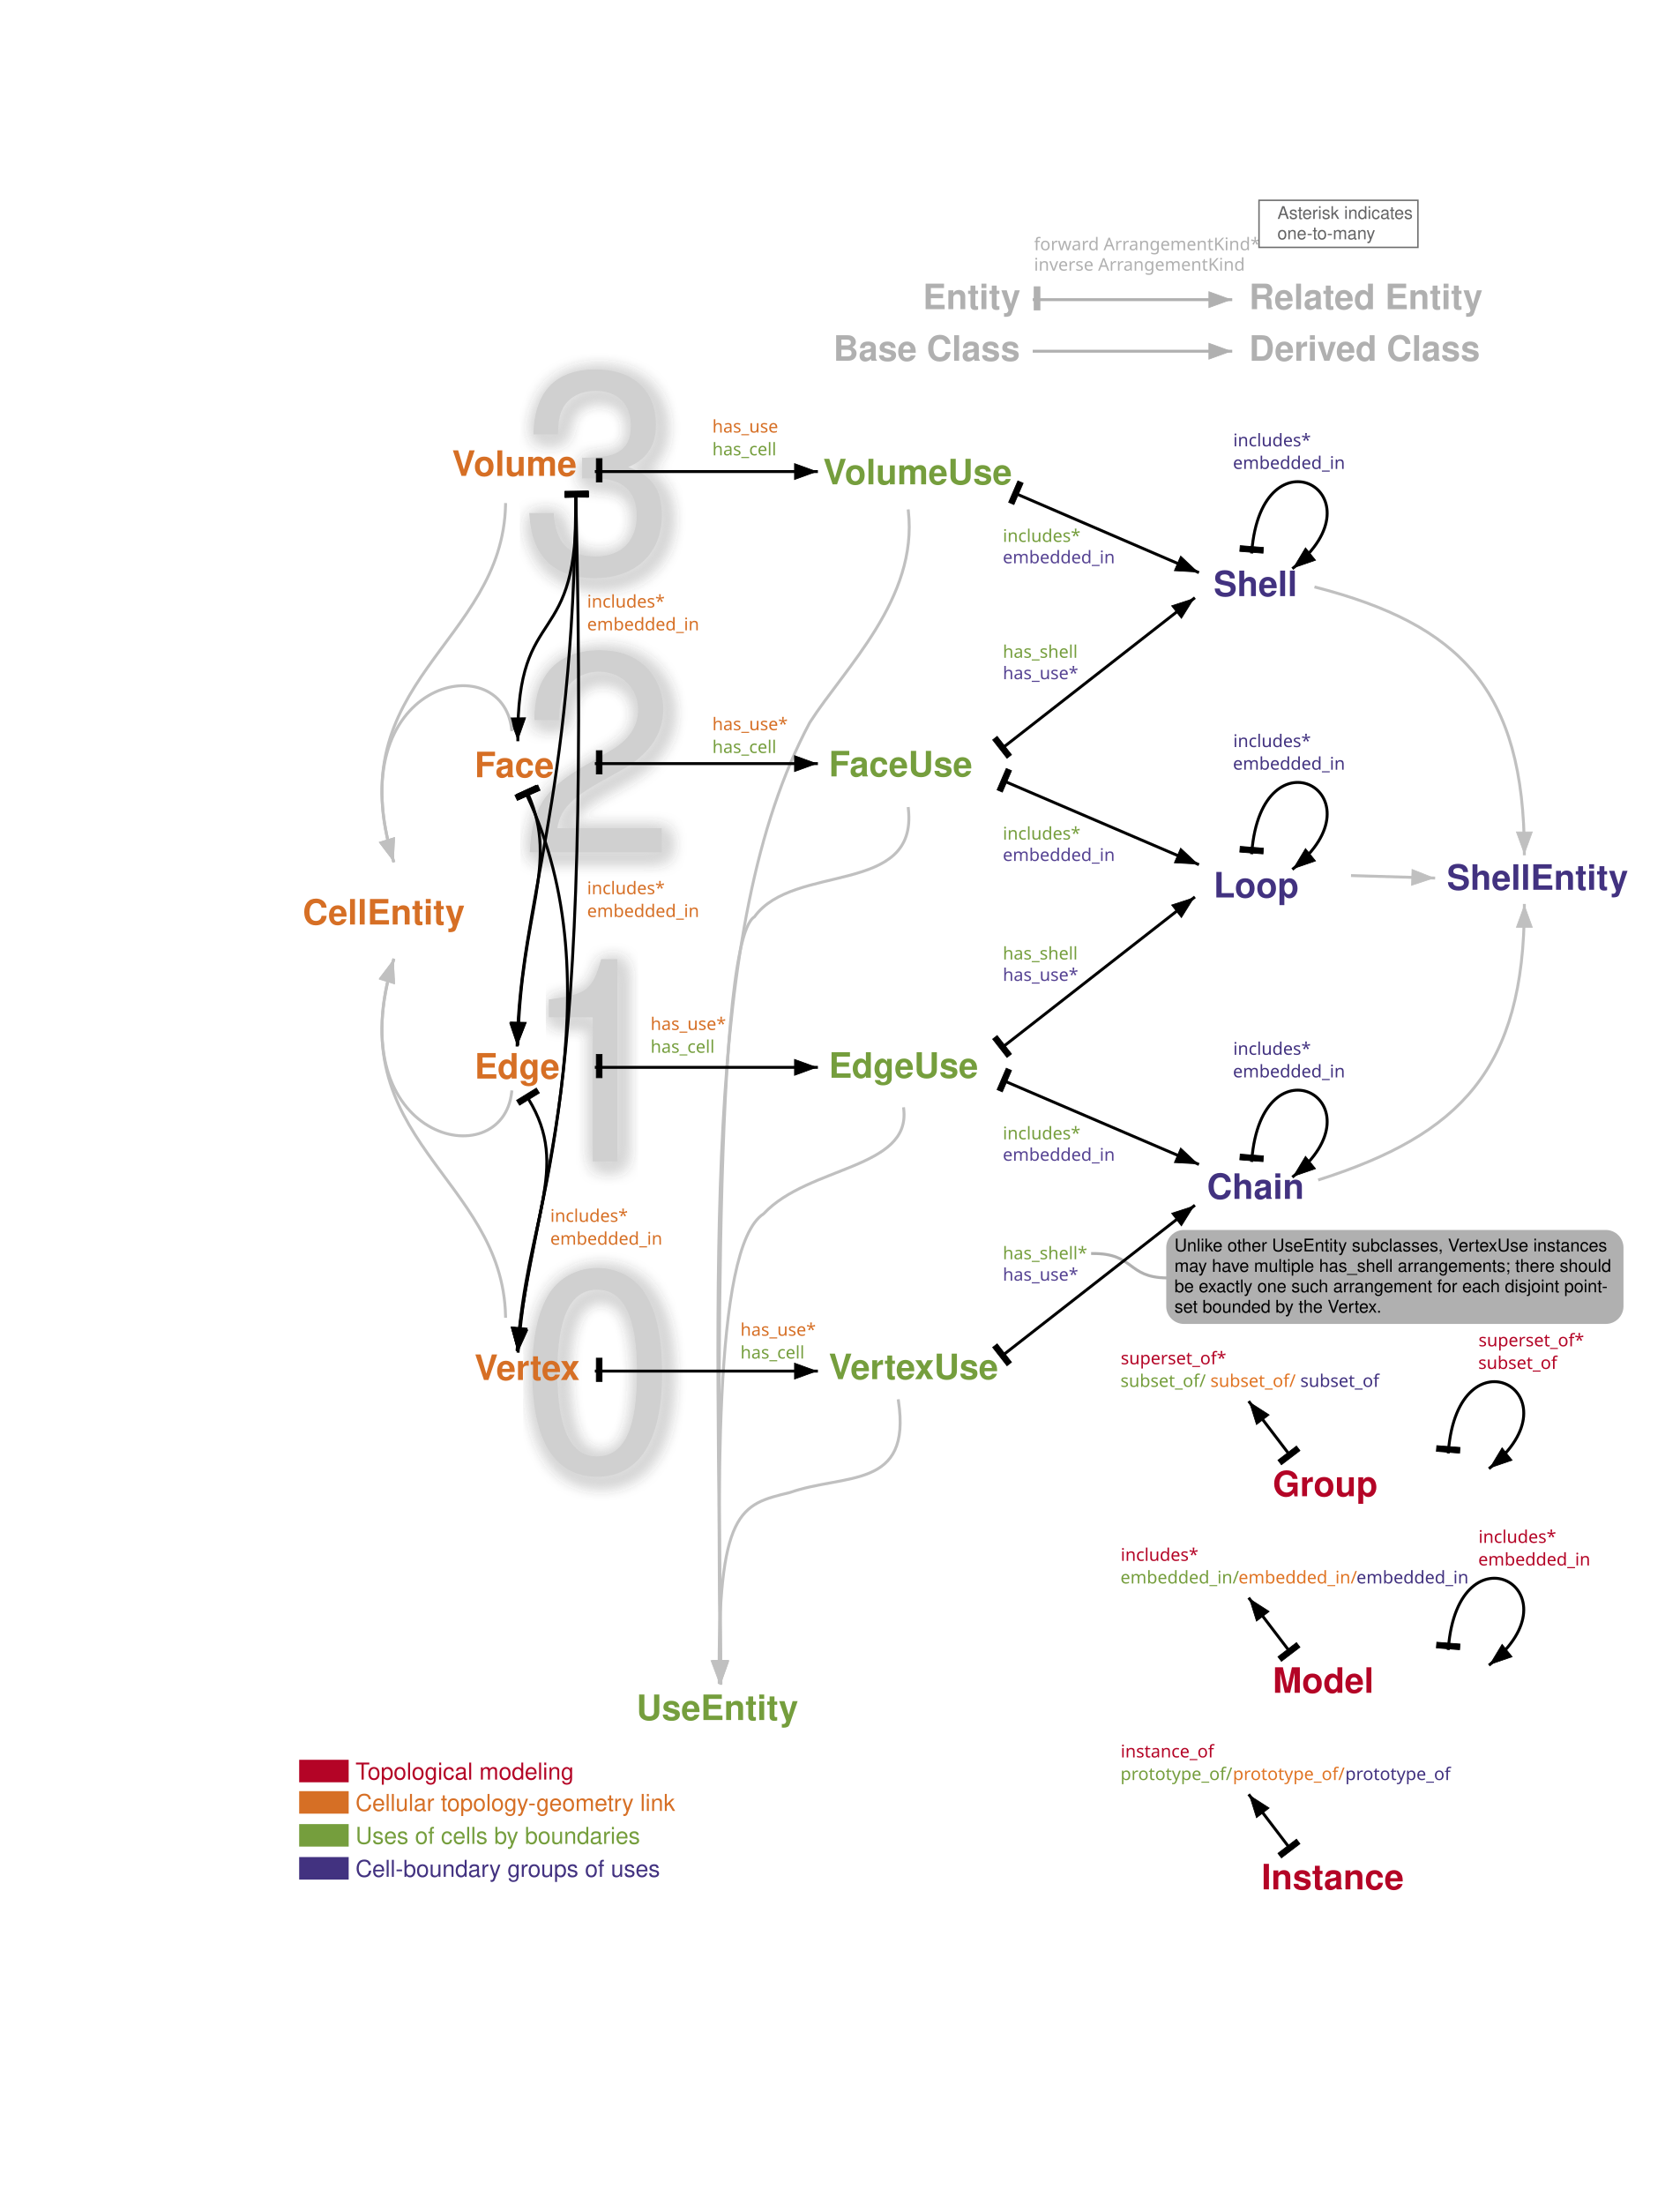
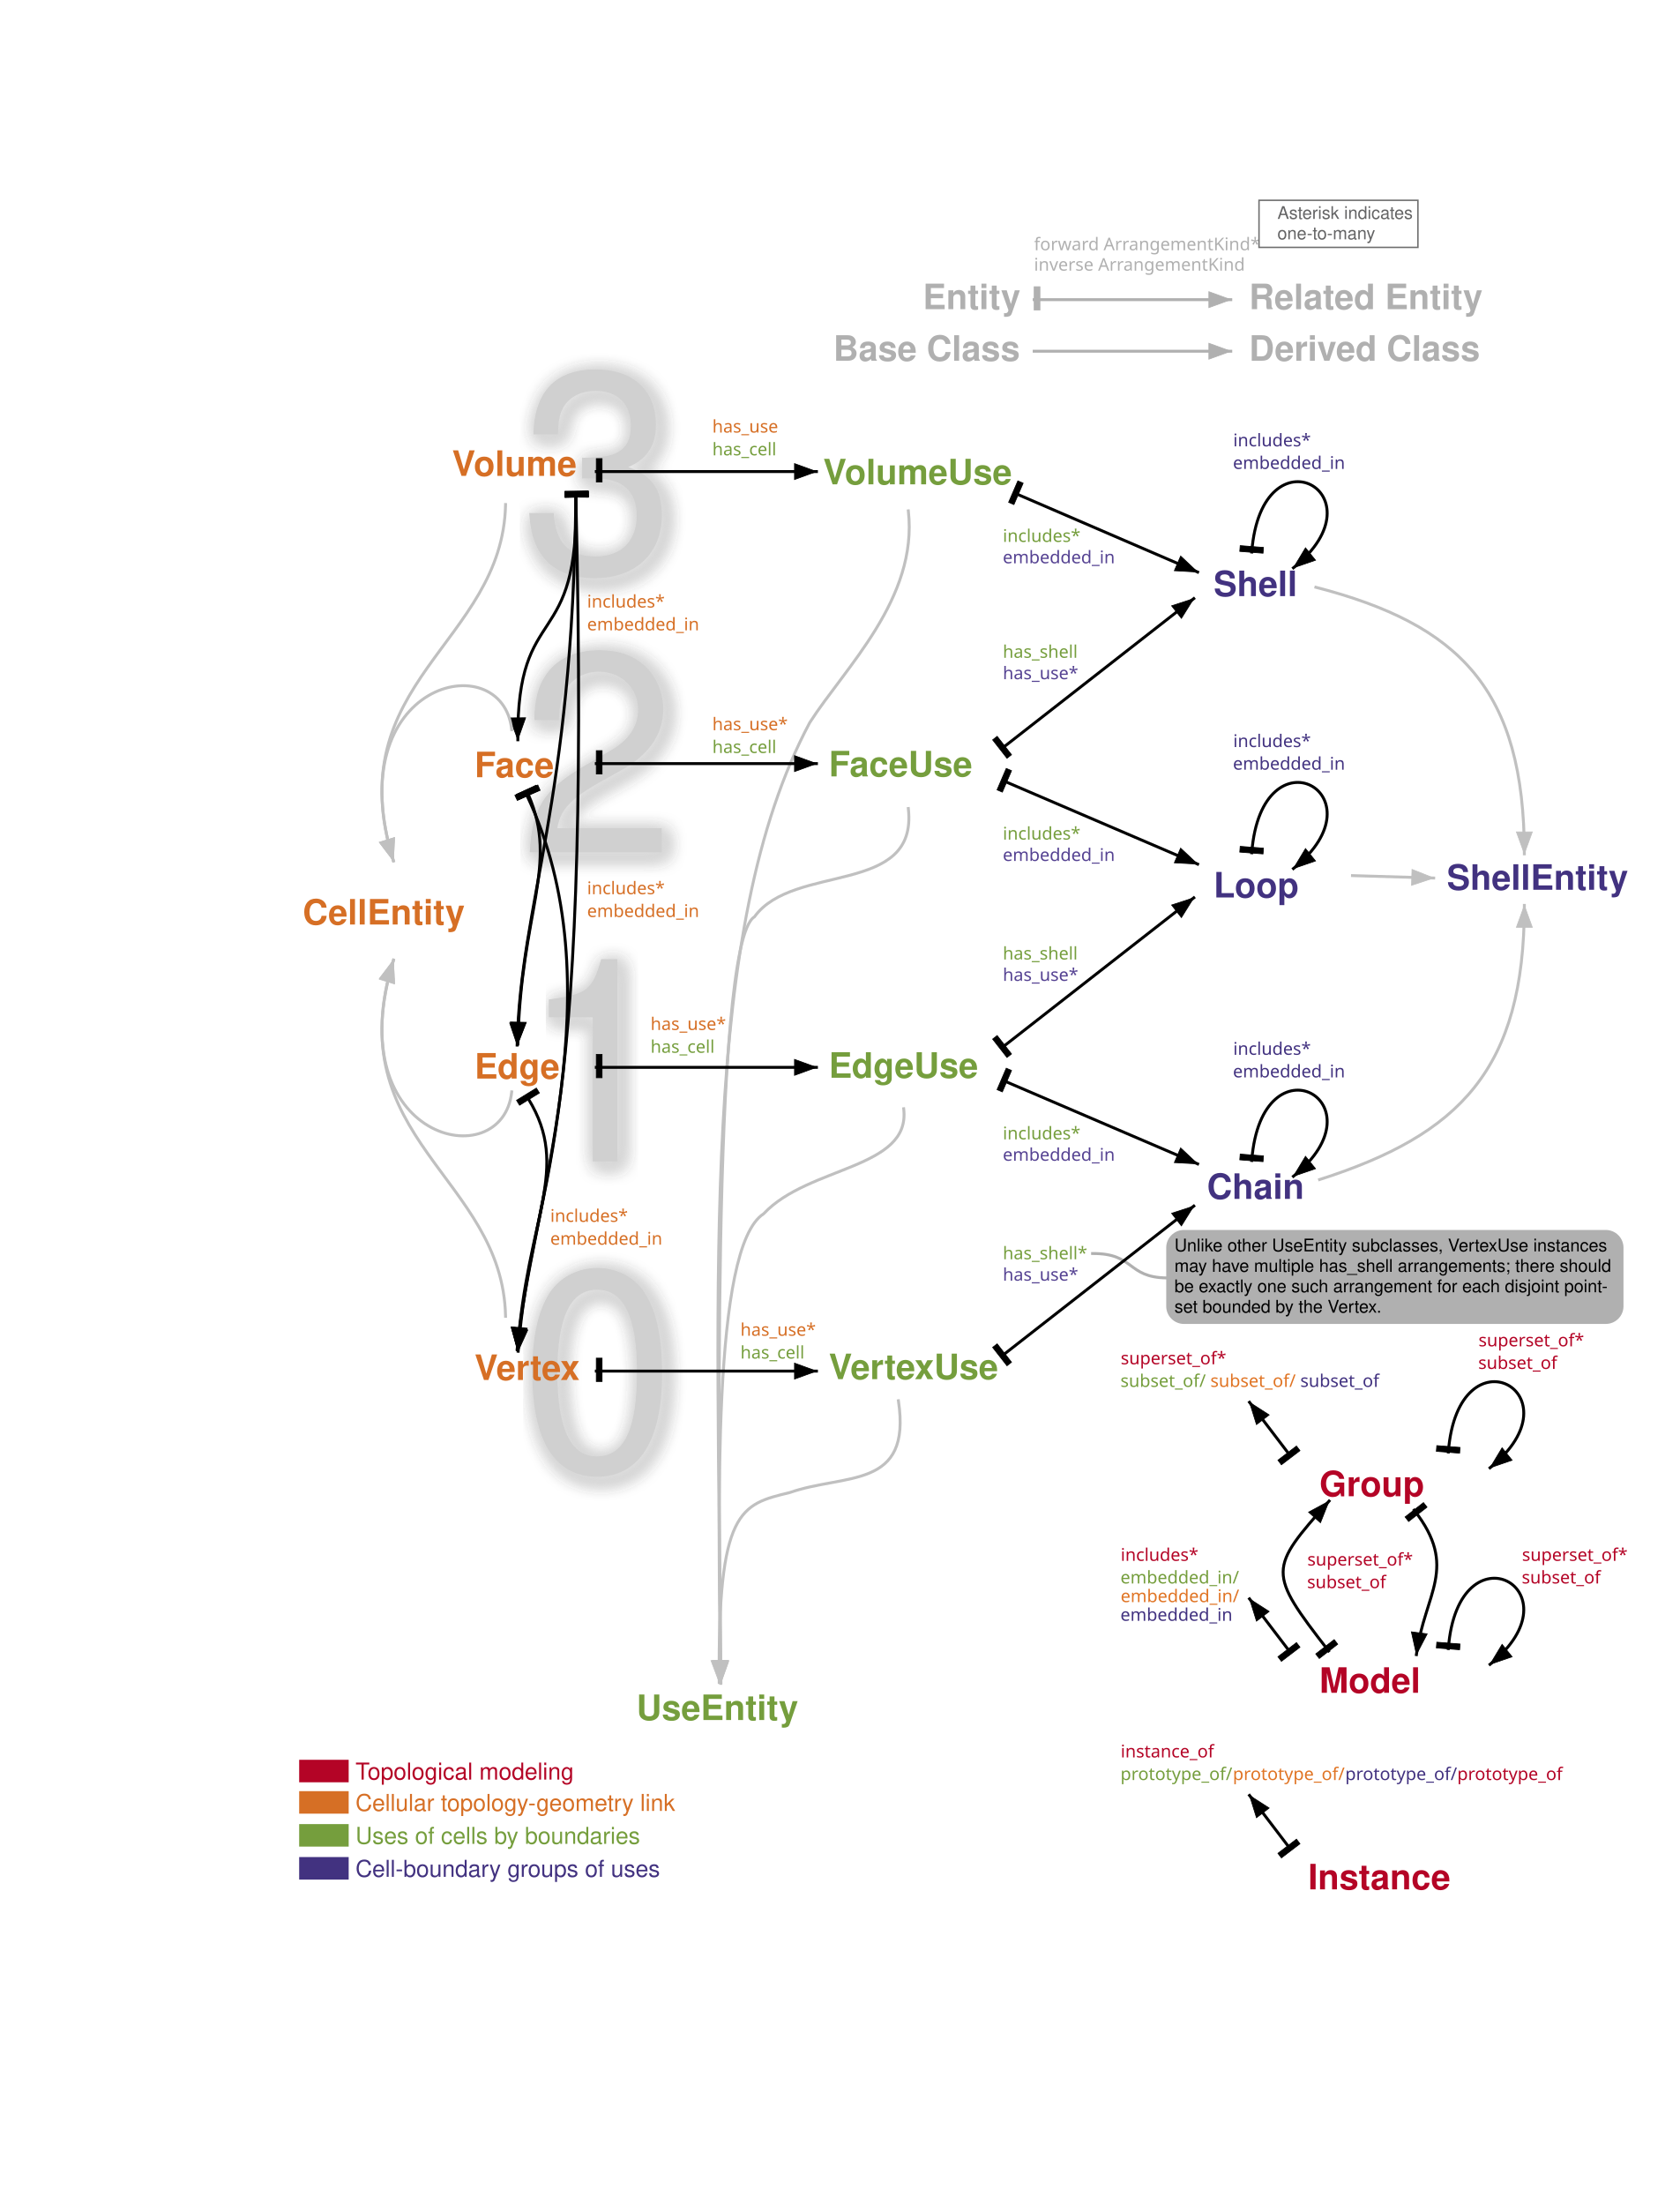
<svg xmlns="http://www.w3.org/2000/svg" version="1.1" width="720" height="945" viewBox="0, 0, 576, 756" preserveAspectRatio="none" id="svg2">
  <defs id="defs_90929ACF">
    <marker orient="auto" refX="0.0" refY="0.0" id="31A26F1F_end_arrow" style="overflow:visible" markerUnits="userSpaceOnUse">
      <path id="31A26F1F_end_arrow_path" style="fill:#C0C0C0;fill-opacity:1;stroke:#C0C0C0;stroke-opacity:1;fill-rule:nonzero;stroke-linecap:square;stroke-linejoin:miter;stroke-width:0.25;stroke-miterlimit:10" d="M0,0 L-7.518,2.736 L-7.518,-2.736 z" />
    </marker>
    <filter id="filter_0969281E" width="1.405" height="1.268" x="-0.1" y="-0.1">
      <feGaussianBlur id="filter_0969281E_blur" in="SourceAlpha" stdDeviation="3" result="blur" />
      <feColorMatrix id="filter_0969281E_ColorMatrix" result="bluralpha" type="matrix" values="0 0 0 0.891 0      0 0 0 0.891 0      0 0 0 0.891 0      0 0 0 1 0" />
      <feOffset id="filter_0969281E_Offset" in="bluralpha" dx="1.349" dy="1.349" result="offsetBlur" />
      <feMerge id="filter_0969281E_Merge">
        <feMergeNode id="filter_0969281E_MergeNode_a" in="offsetBlur" />
        <feMergeNode id="filter_0969281E_MergeNode_b" in="SourceGraphic" />
      </feMerge>
    </filter>
    <marker orient="auto" refX="0.0" refY="0.0" id="562B6BFF_start_arrow" style="overflow:visible" markerUnits="userSpaceOnUse">
      <path id="562B6BFF_start_arrow_path" style="fill:#000000;fill-opacity:1;stroke:#000000;stroke-opacity:1;fill-rule:nonzero;stroke-linecap:square;stroke-linejoin:miter;stroke-width:0.25;stroke-miterlimit:10" d="M0.301,3.715 L-1.681,3.715 L-1.681,-4.285 L0.301,-4.285 z" />
    </marker>
    <marker orient="auto" refX="0.0" refY="0.0" id="562B6BFF_end_arrow" style="overflow:visible" markerUnits="userSpaceOnUse">
      <path id="562B6BFF_end_arrow_path" style="fill:#000000;fill-opacity:1;stroke:#000000;stroke-opacity:1;fill-rule:nonzero;stroke-linecap:square;stroke-linejoin:miter;stroke-width:0.25;stroke-miterlimit:10" d="M0,0 L-7.518,2.736 L-7.518,-2.736 z" />
    </marker>
    <marker orient="auto" refX="0.0" refY="0.0" id="DE6D2000_start_arrow" style="overflow:visible" markerUnits="userSpaceOnUse">
      <path id="DE6D2000_start_arrow_path" style="fill:#000000;fill-opacity:1;stroke:#000000;stroke-opacity:1;fill-rule:nonzero;stroke-linecap:square;stroke-linejoin:miter;stroke-width:0.25;stroke-miterlimit:10" d="M1.978,3.561 L-0.003,3.561 L-0.003,-4.439 L1.978,-4.439 z" />
    </marker>
    <marker orient="auto" refX="0.0" refY="0.0" id="294AC513_start_arrow" style="overflow:visible" markerUnits="userSpaceOnUse">
      <path id="294AC513_start_arrow_path" style="fill:#000000;fill-opacity:1;stroke:#000000;stroke-opacity:1;fill-rule:nonzero;stroke-linecap:square;stroke-linejoin:miter;stroke-width:0.25;stroke-miterlimit:10" d="M1.877,3.889 L-0.105,3.889 L-0.105,-4.111 L1.877,-4.111 z" />
    </marker>
    <marker orient="auto" refX="0.0" refY="0.0" id="2856A1A3_start_arrow" style="overflow:visible" markerUnits="userSpaceOnUse">
      <path id="2856A1A3_start_arrow_path" style="fill:#B0B0B0;fill-opacity:1;stroke:#B0B0B0;stroke-opacity:1;fill-rule:nonzero;stroke-linecap:square;stroke-linejoin:miter;stroke-width:0.25;stroke-miterlimit:10" d="M1.978,3.561 L-0.003,3.561 L-0.003,-4.439 L1.978,-4.439 z" />
    </marker>
    <marker orient="auto" refX="0.0" refY="0.0" id="2856A1A3_end_arrow" style="overflow:visible" markerUnits="userSpaceOnUse">
      <path id="2856A1A3_end_arrow_path" style="fill:#B0B0B0;fill-opacity:1;stroke:#B0B0B0;stroke-opacity:1;fill-rule:nonzero;stroke-linecap:square;stroke-linejoin:miter;stroke-width:0.25;stroke-miterlimit:10" d="M0,0 L-7.518,2.736 L-7.518,-2.736 z" />
    </marker>
  </defs>
  <g id="layer_Paper" style="fill:#000000;fill-opacity:1;stroke:#000000;stroke-opacity:1;fill-rule:nonzero;stroke-linecap:square;stroke-linejoin:miter;stroke-width:1;stroke-miterlimit:10">
    <path style="fill:none;stroke:#C0C0C0;marker-end:url(#31A26F1F_end_arrow)" id="31A26F1F" d="M311.467,175.149 C314.853,205.264 289.689,228.943 277.657,247.759 C240.026,318.271 246.122,435.334 247.165,577.147" />
    <text id="0969281E" style="fill:#D0D0D0;stroke:none" font-family="Helvetica" font-size="96" font-weight="normal" font-style="normal" filter="url(#filter_0969281E)">
-       <tspan x="178.373" y="504.123">0</tspan>
+       <tspan x="178.373" y="504.123" id="tspan3752">0</tspan>
    </text>
    <text id="40761A1E" style="fill:#D0D0D0;stroke:none" font-family="Helvetica" font-size="96" font-weight="normal" font-style="normal" filter="url(#filter_0969281E)">
-       <tspan x="178.373" y="398.218">1</tspan>
+       <tspan x="178.373" y="398.218" id="tspan3755">1</tspan>
    </text>
    <text id="A2EE6A1E" style="fill:#D0D0D0;stroke:none" font-family="Helvetica" font-size="96" font-weight="normal" font-style="normal" filter="url(#filter_0969281E)">
-       <tspan x="178.373" y="292.313">2</tspan>
+       <tspan x="178.373" y="292.313" id="tspan3758">2</tspan>
    </text>
    <text id="EE92EA1E" style="fill:#D0D0D0;stroke:none" font-family="Helvetica" font-size="96" font-weight="normal" font-style="normal" filter="url(#filter_0969281E)">
-       <tspan x="178.373" y="196.036">3</tspan>
+       <tspan x="178.373" y="196.036" id="tspan3761">3</tspan>
    </text>
    <path style="fill:none;stroke:#C0C0C0;marker-end:url(#31A26F1F_end_arrow)" id="EDBBE741" d="M308.064,480.258 C312.695,510.869 289.754,505.084 270.786,511.74 C253.92,515.819 246.07,517.481 246.62,576.843" />
    <path style="fill:none;stroke:#C0C0C0;marker-end:url(#31A26F1F_end_arrow)" id="A463DD41" d="M309.872,380.142 C312.392,400.879 277.199,399.693 261.854,416.154 C243.995,427.63 246.471,517.481 247.022,576.843" />
    <text id="E0F88803" style="fill:#D66F25;stroke:none" font-family="Helvetica" font-size="12" font-weight="bold" font-style="normal">
-       <tspan x="155.013" y="163.149">Volume</tspan>
+       <tspan x="155.013" y="163.149" id="tspan3766">Volume</tspan>
    </text>
    <text id="6BAEBE5F" style="fill:#D66F25;stroke:none" font-family="American Typewriter" font-size="6" font-weight="normal" font-style="normal">
-       <tspan x="223.072" y="353.143">has_use*</tspan>
+       <tspan x="223.072" y="353.143" id="tspan3769">has_use*</tspan>
    </text>
    <text id="7BAEBE5F" style="fill:#759E3D;stroke:none" font-family="American Typewriter" font-size="6" font-weight="normal" font-style="normal">
-       <tspan x="223.072" y="360.954">has_cell</tspan>
+       <tspan x="223.072" y="360.954" id="tspan3772">has_cell</tspan>
    </text>
    <text id="C5DB3F5F" style="fill:#D66F25;stroke:none" font-family="American Typewriter" font-size="6" font-weight="normal" font-style="normal">
-       <tspan x="253.881" y="457.981">has_use*</tspan>
+       <tspan x="253.881" y="457.981" id="tspan3775">has_use*</tspan>
    </text>
    <text id="D5DB3F5F" style="fill:#759E3D;stroke:none" font-family="American Typewriter" font-size="6" font-weight="normal" font-style="normal">
-       <tspan x="253.881" y="465.792">has_cell</tspan>
+       <tspan x="253.881" y="465.792" id="tspan3778">has_cell</tspan>
    </text>
    <text id="18BBD443" style="fill:#554292;stroke:none" font-family="American Typewriter" font-size="6" font-weight="normal" font-style="normal">
-       <tspan x="343.861" y="232.871">has_use*</tspan>
+       <tspan x="343.861" y="232.871" id="tspan3781">has_use*</tspan>
    </text>
    <text id="0657E411" style="fill:#423280;stroke:none" font-family="Helvetica" font-size="12" font-weight="bold" font-style="normal">
-       <tspan x="496.102" y="305.059">ShellEntity</tspan>
+       <tspan x="496.102" y="305.059" id="tspan3784">ShellEntity</tspan>
    </text>
    <text id="7104AC03" style="fill:#759E3D;stroke:none" font-family="Helvetica" font-size="12" font-weight="bold" font-style="normal">
-       <tspan x="284.187" y="472.842">VertexUse</tspan>
-     </text>
-     <text id="639AA96F" style="fill:#B40426;stroke:none" font-family="Helvetica" font-size="12" font-weight="bold" font-style="normal">
-       <tspan x="432.558" y="647.78">Instance</tspan>
+       <tspan x="284.187" y="472.842" id="tspan3787">VertexUse</tspan>
+     </text>
+     <text id="639AA96F" style="font-style:normal;font-weight:bold;font-size:12px;font-family:Helvetica;fill:#b40426;stroke:none" font-size="12" font-weight="bold" font-style="normal" x="16">
+       <tspan x="448.558" y="647.78" id="tspan3790">Instance</tspan>
    </text>
    <text id="A5783D03" style="fill:#759E3D;stroke:none" font-family="Helvetica" font-size="12" font-weight="bold" font-style="normal">
-       <tspan x="284.187" y="369.513">EdgeUse</tspan>
+       <tspan x="284.187" y="369.513" id="tspan3793">EdgeUse</tspan>
    </text>
    <text id="24270AEF" style="fill:#759E3D;stroke:none" font-family="Helvetica" font-size="12" font-weight="bold" font-style="normal">
-       <tspan x="218.241" y="589.728">UseEntity</tspan>
+       <tspan x="218.241" y="589.728" id="tspan3796">UseEntity</tspan>
    </text>
    <text id="EFB17643" style="fill:#759E3D;stroke:none" font-family="American Typewriter" font-size="6" font-weight="normal" font-style="normal">
-       <tspan x="343.861" y="225.535">has_shell</tspan>
+       <tspan x="343.861" y="225.535" id="tspan3799">has_shell</tspan>
    </text>
    <text id="E9DCDE4F" style="fill:#554292;stroke:none" font-family="American Typewriter" font-size="6" font-weight="normal" font-style="normal">
-       <tspan x="343.861" y="336.304">has_use*</tspan>
+       <tspan x="343.861" y="336.304" id="tspan3802">has_use*</tspan>
    </text>
    <text id="F9DCDE4F" style="fill:#759E3D;stroke:none" font-family="American Typewriter" font-size="6" font-weight="normal" font-style="normal">
-       <tspan x="343.861" y="328.968">has_shell</tspan>
+       <tspan x="343.861" y="328.968" id="tspan3805">has_shell</tspan>
    </text>
    <text id="9CD41F4F" style="fill:#554292;stroke:none" font-family="American Typewriter" font-size="6" font-weight="normal" font-style="normal">
-       <tspan x="343.861" y="439.086">has_use*</tspan>
+       <tspan x="343.861" y="439.086" id="tspan3808">has_use*</tspan>
    </text>
    <text id="ACD41F4F" style="fill:#759E3D;stroke:none" font-family="American Typewriter" font-size="6" font-weight="normal" font-style="normal">
-       <tspan x="343.861" y="431.751">has_shell*</tspan>
+       <tspan x="343.861" y="431.751" id="tspan3811">has_shell*</tspan>
    </text>
    <path style="fill:none;stroke:#B0B0B0" id="435209B1" d="M374.638,429.781 C389.168,429.675 386.3,437.978 400.07,438.151" />
    <rect style="fill:#B0B0B0;stroke:none" id="B039A4C1" x="399.898" y="421.702" width="156.799" height="32.218" rx="6.075" ry="6.075" />
    <text id="6C8EDA71" style="stroke:none" font-family="Helvetica" font-size="6" font-weight="normal" font-style="normal">
-       <tspan x="402.713" y="429.049">Unlike other UseEntity subclasses, VertexUse instances </tspan>
-       <tspan x="402.713" y="436.049">may have multiple has_shell arrangements; there should </tspan>
-       <tspan x="402.713" y="443.049">be exactly one such arrangement for each disjoint point-</tspan>
-       <tspan x="402.713" y="450.049">set bounded by the Vertex.</tspan>
+       <tspan x="402.713" y="429.049" id="tspan3816">Unlike other UseEntity subclasses, VertexUse instances </tspan>
+       <tspan x="402.713" y="436.049" id="tspan3818">may have multiple has_shell arrangements; there should </tspan>
+       <tspan x="402.713" y="443.049" id="tspan3820">be exactly one such arrangement for each disjoint point-</tspan>
+       <tspan x="402.713" y="450.049" id="tspan3822">set bounded by the Vertex.</tspan>
    </text>
    <text id="5F372A4F" style="fill:#554292;stroke:none" font-family="American Typewriter" font-size="6" font-weight="normal" font-style="normal">
-       <tspan x="343.861" y="295.191">embedded_in</tspan>
+       <tspan x="343.861" y="295.191" id="tspan3825">embedded_in</tspan>
    </text>
    <text id="6F372A4F" style="fill:#759E3D;stroke:none" font-family="American Typewriter" font-size="6" font-weight="normal" font-style="normal">
-       <tspan x="343.861" y="287.855">includes*</tspan>
+       <tspan x="343.861" y="287.855" id="tspan3828">includes*</tspan>
    </text>
    <text id="AE1F112F" style="fill:#554292;stroke:none" font-family="American Typewriter" font-size="6" font-weight="normal" font-style="normal">
-       <tspan x="343.861" y="193.137">embedded_in</tspan>
+       <tspan x="343.861" y="193.137" id="tspan3831">embedded_in</tspan>
    </text>
    <text id="BE1F112F" style="fill:#759E3D;stroke:none" font-family="American Typewriter" font-size="6" font-weight="normal" font-style="normal">
-       <tspan x="343.861" y="185.802">includes*</tspan>
+       <tspan x="343.861" y="185.802" id="tspan3834">includes*</tspan>
    </text>
    <text id="4C49CD4F" style="fill:#554292;stroke:none" font-family="American Typewriter" font-size="6" font-weight="normal" font-style="normal">
-       <tspan x="343.861" y="397.973">embedded_in</tspan>
+       <tspan x="343.861" y="397.973" id="tspan3837">embedded_in</tspan>
    </text>
    <text id="6C49CD4F" style="fill:#759E3D;stroke:none" font-family="American Typewriter" font-size="6" font-weight="normal" font-style="normal">
-       <tspan x="343.861" y="390.638">includes*</tspan>
+       <tspan x="343.861" y="390.638" id="tspan3840">includes*</tspan>
    </text>
    <text id="191C4903" style="fill:#D66F25;stroke:none" font-family="Helvetica" font-size="12" font-weight="bold" font-style="normal">
-       <tspan x="162.715" y="266.478">Face</tspan>
+       <tspan x="162.715" y="266.478" id="tspan3843">Face</tspan>
    </text>
    <text id="EBEEA903" style="fill:#D66F25;stroke:none" font-family="Helvetica" font-size="12" font-weight="bold" font-style="normal">
-       <tspan x="162.715" y="369.807">Edge</tspan>
+       <tspan x="162.715" y="369.807" id="tspan3846">Edge</tspan>
    </text>
    <text id="8AC7D903" style="fill:#D66F25;stroke:none" font-family="Helvetica" font-size="12" font-weight="bold" font-style="normal">
-       <tspan x="162.715" y="473.136">Vertex</tspan>
+       <tspan x="162.715" y="473.136" id="tspan3849">Vertex</tspan>
    </text>
    <text id="9EAB9311" style="fill:#D66F25;stroke:none" font-family="Helvetica" font-size="12" font-weight="bold" font-style="normal">
-       <tspan x="103.789" y="316.983">CellEntity</tspan>
+       <tspan x="103.789" y="316.983" id="tspan3852">CellEntity</tspan>
    </text>
    <line style="fill:none;marker-start:url(#562B6BFF_start_arrow);marker-end:url(#562B6BFF_end_arrow)" id="562B6BFF" x1="344.33" y1="464.302" x2="409.347" y2="413.516" />
    <line style="fill:none;marker-start:url(#562B6BFF_start_arrow);marker-end:url(#562B6BFF_end_arrow)" id="7AC72D6F" x1="441.788" y1="633.062" x2="428.465" y2="615.579" />
    <line style="fill:none;marker-start:url(#562B6BFF_start_arrow);marker-end:url(#562B6BFF_end_arrow)" id="745D5DFF" x1="344.33" y1="358.605" x2="409.347" y2="307.819" />
    <line style="fill:none;marker-start:url(#562B6BFF_start_arrow);marker-end:url(#562B6BFF_end_arrow)" id="9F81ADFF" x1="344.33" y1="256.017" x2="409.347" y2="205.231" />
    <path style="fill:none;marker-start:url(#562B6BFF_start_arrow);marker-end:url(#562B6BFF_end_arrow)" id="A0A14B40" d="M197.461,170.143 C198.748,224.594 177.161,204.993 177.564,253.634" />
    <path style="fill:none;marker-start:url(#562B6BFF_start_arrow);marker-end:url(#562B6BFF_end_arrow)" id="66F95B50" d="M181.159,272.395 C191.736,296.715 178.577,312.528 177.564,357.968" />
    <path style="fill:none;marker-start:url(#562B6BFF_start_arrow);marker-end:url(#562B6BFF_end_arrow)" id="9C5A7E50" d="M181.159,376.729 C195.941,400.724 180.7,417.432 177.481,462.799" />
    <path style="fill:none;marker-start:url(#562B6BFF_start_arrow);marker-end:url(#562B6BFF_end_arrow)" id="F7536450" d="M197.461,170.143 C196.4,276.12 178.467,309.138 177.326,358.306" />
    <path style="fill:none;marker-start:url(#562B6BFF_start_arrow);marker-end:url(#562B6BFF_end_arrow)" id="1D729060" d="M180.621,272.58 C211.72,338.294 181.908,413.906 177.326,462.64" />
    <path style="fill:none;marker-start:url(#562B6BFF_start_arrow);marker-end:url(#562B6BFF_end_arrow)" id="90144950" d="M197.461,170.143 C203.042,403.337 182.367,402.072 177.675,463.272" />
    <g id="3D4E7E1F">
      <path style="fill:none;stroke:#C0C0C0;marker-end:url(#31A26F1F_end_arrow)" id="39497B31" d="M311.467,277.203 C314.853,307.317 272.075,295.776 258.696,314.348 C243.623,323.295 246.66,517.481 247.21,576.843" />
      <text id="B043E65F" style="fill:#D66F25;stroke:none" font-family="American Typewriter" font-size="6" font-weight="normal" font-style="normal">
-         <tspan x="244.253" y="250.361">has_use*</tspan>
+         <tspan x="244.253" y="250.361" id="tspan3867">has_use*</tspan>
      </text>
      <text id="C043E65F" style="fill:#759E3D;stroke:none" font-family="American Typewriter" font-size="6" font-weight="normal" font-style="normal">
-         <tspan x="244.253" y="258.172">has_cell</tspan>
+         <tspan x="244.253" y="258.172" id="tspan3870">has_cell</tspan>
      </text>
      <text id="E57C4D03" style="fill:#759E3D;stroke:none" font-family="Helvetica" font-size="12" font-weight="bold" font-style="normal">
-         <tspan x="284.187" y="266.184">FaceUse</tspan>
+         <tspan x="284.187" y="266.184" id="tspan3873">FaceUse</tspan>
      </text>
      <line style="fill:none;marker-start:url(#DE6D2000_start_arrow);marker-end:url(#562B6BFF_end_arrow)" id="DE6D2000" x1="204.475" y1="261.807" x2="279.957" y2="261.807" />
      <line style="fill:none;marker-start:url(#562B6BFF_start_arrow);marker-end:url(#562B6BFF_end_arrow)" id="E1A6274F" x1="344.898" y1="268.055" x2="410.667" y2="296.261" />
    </g>
    <text id="41A26F1F" style="fill:#D66F25;stroke:none" font-family="American Typewriter" font-size="6" font-weight="normal" font-style="normal">
-       <tspan x="244.253" y="148.307">has_use</tspan>
+       <tspan x="244.253" y="148.307" id="tspan3878">has_use</tspan>
    </text>
    <text id="B1EF3E40" style="fill:#D66F25;stroke:none" font-family="American Typewriter" font-size="6" font-weight="normal" font-style="normal">
-       <tspan x="201.315" y="216.124">embedded_in</tspan>
+       <tspan x="201.315" y="216.124" id="tspan3881">embedded_in</tspan>
    </text>
    <text id="4BEB4F40" style="fill:#D66F25;stroke:none" font-family="American Typewriter" font-size="6" font-weight="normal" font-style="normal">
-       <tspan x="201.315" y="208.299">includes*</tspan>
+       <tspan x="201.315" y="208.299" id="tspan3884">includes*</tspan>
    </text>
    <text id="FE10C570" style="fill:#D66F25;stroke:none" font-family="American Typewriter" font-size="6" font-weight="normal" font-style="normal">
-       <tspan x="201.315" y="314.416">embedded_in</tspan>
+       <tspan x="201.315" y="314.416" id="tspan3887">embedded_in</tspan>
    </text>
    <text id="1F10C570" style="fill:#D66F25;stroke:none" font-family="American Typewriter" font-size="6" font-weight="normal" font-style="normal">
-       <tspan x="201.315" y="306.591">includes*</tspan>
+       <tspan x="201.315" y="306.591" id="tspan3890">includes*</tspan>
    </text>
    <text id="23031670" style="fill:#D66F25;stroke:none" font-family="American Typewriter" font-size="6" font-weight="normal" font-style="normal">
-       <tspan x="188.677" y="426.75">embedded_in</tspan>
+       <tspan x="188.677" y="426.75" id="tspan3893">embedded_in</tspan>
    </text>
    <text id="43031670" style="fill:#D66F25;stroke:none" font-family="American Typewriter" font-size="6" font-weight="normal" font-style="normal">
-       <tspan x="188.677" y="418.925">includes*</tspan>
+       <tspan x="188.677" y="418.925" id="tspan3896">includes*</tspan>
    </text>
    <text id="51A26F1F" style="fill:#759E3D;stroke:none" font-family="American Typewriter" font-size="6" font-weight="normal" font-style="normal">
-       <tspan x="244.253" y="156.118">has_cell</tspan>
+       <tspan x="244.253" y="156.118" id="tspan3899">has_cell</tspan>
    </text>
    <text id="61A26F1F" style="fill:#759E3D;stroke:none" font-family="Helvetica" font-size="12" font-weight="bold" font-style="normal">
-       <tspan x="282.262" y="166.056">VolumeUse</tspan>
+       <tspan x="282.262" y="166.056" id="tspan3902">VolumeUse</tspan>
    </text>
    <line style="fill:none;marker-start:url(#DE6D2000_start_arrow);marker-end:url(#562B6BFF_end_arrow)" id="71A26F1F" x1="204.475" y1="161.679" x2="279.957" y2="161.679" />
    <line style="fill:none;marker-start:url(#562B6BFF_start_arrow);marker-end:url(#562B6BFF_end_arrow)" id="531A982F" x1="348.867" y1="169.475" x2="410.667" y2="196.133" />
    <line style="fill:none;marker-start:url(#562B6BFF_start_arrow);marker-end:url(#562B6BFF_end_arrow)" id="2B00394F" x1="344.898" y1="370.837" x2="410.667" y2="399.044" />
    <path style="fill:none;stroke:#C0C0C0;marker-end:url(#31A26F1F_end_arrow)" id="927D8D11" d="M173.358,172.977 C172.342,220.83 115.781,233.517 134.908,295.157" />
    <path style="fill:none;stroke:#C0C0C0;marker-end:url(#31A26F1F_end_arrow)" id="50B24621" d="M175.469,250.18 C172.342,220.83 115.781,233.517 134.908,295.157" />
    <path style="fill:none;stroke:#C0C0C0;marker-end:url(#31A26F1F_end_arrow)" id="8C42AE21" d="M452.477,404.42 C500.513,389.044 522.721,366.745 522.699,310.422" />
    <path style="fill:none;stroke:#C0C0C0;marker-end:url(#31A26F1F_end_arrow)" id="2EB1911E" d="M451.214,201.35 C500.513,214.117 522.721,236.416 522.699,292.739" />
    <line style="fill:none;stroke:#C0C0C0;marker-end:url(#31A26F1F_end_arrow)" id="57F3A031" x1="463.761" y1="300.209" x2="491.61" y2="301.034" />
    <path style="fill:none;stroke:#C0C0C0;marker-end:url(#31A26F1F_end_arrow)" id="959DE621" d="M173.358,451.31 C172.342,403.457 115.781,390.77 134.908,329.129" />
    <path style="fill:none;stroke:#C0C0C0;marker-end:url(#31A26F1F_end_arrow)" id="A59DE621" d="M175.469,374.351 C172.342,403.702 115.781,391.014 134.908,329.374" />
    <g id="D50E67EF">
      <text id="809D8B03" style="fill:#423280;stroke:none" font-family="Helvetica" font-size="12" font-weight="bold" font-style="normal">
-         <tspan x="416.134" y="204.379">Shell</tspan>
+         <tspan x="416.134" y="204.379" id="tspan3916">Shell</tspan>
      </text>
      <text id="D9673243" style="fill:#423280;stroke:none" font-family="American Typewriter" font-size="6" font-weight="normal" font-style="normal">
-         <tspan x="422.86" y="153.032">includes*</tspan>
+         <tspan x="422.86" y="153.032" id="tspan3919">includes*</tspan>
      </text>
      <text id="B3FE6243" style="fill:#423280;stroke:none" font-family="American Typewriter" font-size="6" font-weight="normal" font-style="normal">
-         <tspan x="422.772" y="160.778">embedded_in</tspan>
+         <tspan x="422.772" y="160.778" id="tspan3922">embedded_in</tspan>
      </text>
      <text id="57583C03" style="fill:#423280;stroke:none" font-family="Helvetica" font-size="12" font-weight="bold" font-style="normal">
-         <tspan x="416.134" y="307.708">Loop</tspan>
+         <tspan x="416.134" y="307.708" id="tspan3925">Loop</tspan>
      </text>
      <text id="A1125C03" style="fill:#423280;stroke:none" font-family="Helvetica" font-size="12" font-weight="bold" font-style="normal">
-         <tspan x="413.861" y="411.036">Chain</tspan>
+         <tspan x="413.861" y="411.036" id="tspan3928">Chain</tspan>
      </text>
      <path style="fill:none;marker-start:url(#294AC513_start_arrow);marker-end:url(#562B6BFF_end_arrow)" id="294AC513" d="M429.223,189.262 C432.606,145.993 475.004,169.249 443.527,194.673" />
      <text id="B3222983" style="fill:#423280;stroke:none" font-family="American Typewriter" font-size="6" font-weight="normal" font-style="normal">
-         <tspan x="422.86" y="256.141">includes*</tspan>
+         <tspan x="422.86" y="256.141" id="tspan3932">includes*</tspan>
      </text>
      <text id="C3222983" style="fill:#423280;stroke:none" font-family="American Typewriter" font-size="6" font-weight="normal" font-style="normal">
-         <tspan x="422.772" y="263.887">embedded_in</tspan>
+         <tspan x="422.772" y="263.887" id="tspan3935">embedded_in</tspan>
      </text>
      <path style="fill:none;marker-start:url(#294AC513_start_arrow);marker-end:url(#562B6BFF_end_arrow)" id="24222983" d="M429.223,292.371 C432.606,249.102 475.004,272.358 443.527,297.781" />
      <text id="3136B983" style="fill:#423280;stroke:none" font-family="American Typewriter" font-size="6" font-weight="normal" font-style="normal">
-         <tspan x="422.86" y="361.647">includes*</tspan>
+         <tspan x="422.86" y="361.647" id="tspan3939">includes*</tspan>
      </text>
      <text id="4136B983" style="fill:#423280;stroke:none" font-family="American Typewriter" font-size="6" font-weight="normal" font-style="normal">
-         <tspan x="422.772" y="369.394">embedded_in</tspan>
+         <tspan x="422.772" y="369.394" id="tspan3942">embedded_in</tspan>
      </text>
      <path style="fill:none;marker-start:url(#294AC513_start_arrow);marker-end:url(#562B6BFF_end_arrow)" id="A136B983" d="M429.223,397.878 C432.606,354.609 475.004,377.865 443.527,403.288" />
    </g>
    <text id="D9EA127F" style="fill:#B40426;stroke:none" font-family="American Typewriter" font-size="6" font-weight="normal" font-style="normal">
-       <tspan x="384.286" y="602.551">instance_of</tspan>
+       <tspan x="384.286" y="602.551" id="tspan3946">instance_of</tspan>
    </text>
    <text id="E9EA127F" style="fill:#759E3D;stroke:none" font-family="American Typewriter" font-size="6" font-weight="normal" font-style="normal">
-       <tspan x="384.198" y="610.298">prototype_of/</tspan>
+       <tspan x="384.198" y="610.298" id="tspan3949">prototype_of/</tspan>
    </text>
    <text id="2A52777F" style="fill:#E07424;stroke:none" font-family="American Typewriter" font-size="6" font-weight="normal" font-style="normal">
-       <tspan x="422.735" y="610.298">prototype_of/</tspan>
-     </text>
-     <text id="CC7C387F" style="fill:#423280;stroke:none" font-family="American Typewriter" font-size="6" font-weight="normal" font-style="normal">
-       <tspan x="461.271" y="610.298">prototype_of</tspan>
-     </text>
-     <text id="667A681F" style="fill:#B40426;stroke:none" font-family="Helvetica" font-size="12" font-weight="bold" font-style="normal">
-       <tspan x="436.409" y="512.992">Group</tspan>
+       <tspan x="422.735" y="610.298" id="tspan3952">prototype_of/</tspan>
+     </text>
+     <text id="CC7C387F" style="font-style:normal;font-weight:normal;font-size:6px;font-family:'American Typewriter';fill:#423280;stroke:none" font-size="6" font-weight="normal" font-style="normal">
+       <tspan x="461.271" y="610.298" id="tspan3955">prototype_of/</tspan>
+     </text>
+     <text id="667A681F" style="font-style:normal;font-weight:bold;font-size:12px;font-family:Helvetica;fill:#b40426;stroke:none" font-size="12" font-weight="bold" font-style="normal" x="16">
+       <tspan x="452.409" y="512.992" id="tspan3958">Group</tspan>
    </text>
    <text id="4DD9ED3F" style="fill:#D66F25;stroke:none" font-family="Helvetica" font-size="8" font-weight="normal" font-style="normal">
-       <tspan x="121.885" y="620.892">Cellular topology-geometry link</tspan>
+       <tspan x="121.885" y="620.892" id="tspan3961">Cellular topology-geometry link</tspan>
    </text>
    <line style="fill:none;marker-start:url(#562B6BFF_start_arrow);marker-end:url(#562B6BFF_end_arrow)" id="767A681F" x1="441.788" y1="498.274" x2="428.465" y2="480.791" />
    <text id="867A681F" style="fill:#B40426;stroke:none" font-family="American Typewriter" font-size="6" font-weight="normal" font-style="normal">
-       <tspan x="384.286" y="467.763">superset_of*</tspan>
+       <tspan x="384.286" y="467.763" id="tspan3965">superset_of*</tspan>
    </text>
    <text id="967A681F" style="fill:#759E3D;stroke:none" font-family="American Typewriter" font-size="6" font-weight="normal" font-style="normal">
-       <tspan x="384.198" y="475.51">subset_of/</tspan>
+       <tspan x="384.198" y="475.51" id="tspan3968">subset_of/</tspan>
    </text>
    <text id="A67A681F" style="fill:#E07424;stroke:none" font-family="American Typewriter" font-size="6" font-weight="normal" font-style="normal">
-       <tspan x="415.032" y="475.51">subset_of/</tspan>
+       <tspan x="415.032" y="475.51" id="tspan3971">subset_of/</tspan>
    </text>
    <text id="B67A681F" style="fill:#423280;stroke:none" font-family="American Typewriter" font-size="6" font-weight="normal" font-style="normal">
-       <tspan x="445.867" y="475.51">subset_of</tspan>
+       <tspan x="445.867" y="475.51" id="tspan3974">subset_of</tspan>
    </text>
    <text id="C67A681F" style="fill:#B40426;stroke:none" font-family="American Typewriter" font-size="6" font-weight="normal" font-style="normal">
-       <tspan x="506.974" y="461.596">superset_of*</tspan>
+       <tspan x="506.974" y="461.596" id="tspan3977">superset_of*</tspan>
    </text>
    <text id="D67A681F" style="fill:#B40426;stroke:none" font-family="American Typewriter" font-size="6" font-weight="normal" font-style="normal">
-       <tspan x="506.886" y="469.343">subset_of</tspan>
+       <tspan x="506.886" y="469.343" id="tspan3980">subset_of</tspan>
    </text>
    <path style="fill:none;marker-start:url(#294AC513_start_arrow);marker-end:url(#562B6BFF_end_arrow)" id="E67A681F" d="M496.631,497.827 C500.015,454.558 542.413,477.814 510.936,503.237" />
-     <text id="B3B52D2F" style="fill:#B40426;stroke:none" font-family="Helvetica" font-size="12" font-weight="bold" font-style="normal">
-       <tspan x="436.409" y="580.386">Model</tspan>
+     <text id="B3B52D2F" style="font-style:normal;font-weight:bold;font-size:12px;font-family:Helvetica;fill:#b40426;stroke:none" font-size="12" font-weight="bold" font-style="normal" x="16">
+       <tspan x="452.409" y="580.386" id="tspan3984">Model</tspan>
    </text>
    <line style="fill:none;marker-start:url(#562B6BFF_start_arrow);marker-end:url(#562B6BFF_end_arrow)" id="C3B52D2F" x1="441.788" y1="565.668" x2="428.465" y2="548.185" />
-     <text id="D3B52D2F" style="fill:#B40426;stroke:none" font-family="American Typewriter" font-size="6" font-weight="normal" font-style="normal">
-       <tspan x="384.286" y="535.157">includes*</tspan>
-     </text>
-     <text id="E3B52D2F" style="fill:#759E3D;stroke:none" font-family="American Typewriter" font-size="6" font-weight="normal" font-style="normal">
-       <tspan x="384.198" y="542.904">embedded_in/</tspan>
-     </text>
-     <text id="F3B52D2F" style="fill:#E07424;stroke:none" font-family="American Typewriter" font-size="6" font-weight="normal" font-style="normal">
-       <tspan x="424.66" y="542.904">embedded_in/</tspan>
-     </text>
-     <text id="04B52D2F" style="fill:#423280;stroke:none" font-family="American Typewriter" font-size="6" font-weight="normal" font-style="normal">
-       <tspan x="465.122" y="542.904">embedded_in</tspan>
-     </text>
-     <text id="14B52D2F" style="fill:#B40426;stroke:none" font-family="American Typewriter" font-size="6" font-weight="normal" font-style="normal">
-       <tspan x="506.974" y="528.99">includes*</tspan>
-     </text>
-     <text id="24B52D2F" style="fill:#B40426;stroke:none" font-family="American Typewriter" font-size="6" font-weight="normal" font-style="normal">
-       <tspan x="506.886" y="536.737">embedded_in</tspan>
+     <text id="D3B52D2F" style="font-style:normal;font-weight:normal;font-size:6px;font-family:'American Typewriter';fill:#b40426;stroke:none" font-size="6" font-weight="normal" font-style="normal" x="64" y="1.6">
+       <tspan x="448.286" y="536.757" id="tspan3988">superset_of*</tspan>
+     </text>
+     <text id="E3B52D2F" style="font-style:normal;font-weight:normal;font-size:6px;font-family:'American Typewriter';fill:#b40426;fill-opacity:1;stroke:none" font-size="6" font-weight="normal" font-style="normal" x="64" y="1.6">
+       <tspan x="448.198" y="544.504" id="tspan3991" style="fill:#b40426;fill-opacity:1">subset_of</tspan>
    </text>
    <path style="fill:none;marker-start:url(#294AC513_start_arrow);marker-end:url(#562B6BFF_end_arrow)" id="34B52D2F" d="M496.631,565.221 C500.015,521.952 542.413,545.208 510.936,570.631" />
    <g id="929BBD2E">
      <text id="A07DE880" style="fill:#B0B0B0;stroke:none" font-family="Helvetica" font-size="12" font-weight="bold" font-style="normal">
-         <tspan x="316.443" y="106.01">Entity</tspan>
+         <tspan x="316.443" y="106.01" id="tspan4008">Entity</tspan>
      </text>
      <text id="7B8B9B80" style="fill:#B0B0B0;stroke:none" font-family="Helvetica" font-size="12" font-weight="bold" font-style="normal">
-         <tspan x="428.298" y="106.01">Related Entity</tspan>
+         <tspan x="428.298" y="106.01" id="tspan4011">Related Entity</tspan>
      </text>
      <text id="0856A1A3" style="fill:#B0B0B0;stroke:none" font-family="American Typewriter" font-size="6" font-weight="normal" font-style="normal">
-         <tspan x="354.555" y="85.794">forward ArrangementKind*</tspan>
-         <tspan x="354.555" y="92.794">inverse ArrangementKind</tspan>
+         <tspan x="354.555" y="85.794" id="tspan4014">forward ArrangementKind*</tspan>
+         <tspan x="354.555" y="92.794" id="tspan4016">inverse ArrangementKind</tspan>
      </text>
      <line style="fill:none;stroke:#B0B0B0;marker-start:url(#2856A1A3_start_arrow);marker-end:url(#2856A1A3_end_arrow)" id="2856A1A3" x1="354.621" y1="102.74" x2="422.034" y2="102.74" />
      <text id="33933221" style="fill:#B0B0B0;stroke:none" font-family="Helvetica" font-size="12" font-weight="bold" font-style="normal">
-         <tspan x="285.734" y="123.688">Base Class</tspan>
+         <tspan x="285.734" y="123.688" id="tspan4020">Base Class</tspan>
      </text>
      <text id="43933221" style="fill:#B0B0B0;stroke:none" font-family="Helvetica" font-size="12" font-weight="bold" font-style="normal">
-         <tspan x="428.298" y="123.688">Derived Class</tspan>
+         <tspan x="428.298" y="123.688" id="tspan4023">Derived Class</tspan>
      </text>
      <line style="fill:none;stroke:#B0B0B0;marker-end:url(#2856A1A3_end_arrow)" id="63933221" x1="354.621" y1="120.418" x2="422.034" y2="120.418" />
      <g id="A4E72D80">
        <text id="C13FF8A3" style="fill:#646465;stroke:none" font-family="Helvetica" font-size="6" font-weight="normal" font-style="normal">
-           <tspan x="438.02" y="75.057">Asterisk indicates </tspan>
-           <tspan x="438.02" y="82.057">one-to-many</tspan>
+           <tspan x="438.02" y="75.057" id="tspan4028">Asterisk indicates </tspan>
+           <tspan x="438.02" y="82.057" id="tspan4030">one-to-many</tspan>
        </text>
        <rect style="fill:none;stroke:#707070;stroke-width:0.5" id="27AEEDA3" x="431.714" y="68.672" width="54.488" height="16.146" />
      </g>
    </g>
    <line style="fill:none;marker-start:url(#DE6D2000_start_arrow);marker-end:url(#562B6BFF_end_arrow)" id="EFE6D000" x1="204.475" y1="470.092" x2="279.957" y2="470.092" />
    <line style="fill:none;marker-start:url(#DE6D2000_start_arrow);marker-end:url(#562B6BFF_end_arrow)" id="18E19000" x1="204.475" y1="365.95" x2="279.957" y2="365.95" />
    <rect style="fill:#D66F25;stroke:none" id="A28F8C3F" x="102.584" y="614.109" width="16.977" height="7.717" />
    <text id="E6BC114F" style="fill:#759E3D;stroke:none" font-family="Helvetica" font-size="8" font-weight="normal" font-style="normal">
-       <tspan x="121.885" y="632.189">Uses of cells by boundaries</tspan>
+       <tspan x="121.885" y="632.189" id="tspan4037">Uses of cells by boundaries</tspan>
    </text>
    <rect style="fill:#759E3D;stroke:none" id="F6BC114F" x="102.584" y="625.406" width="16.977" height="7.717" />
    <text id="D80E414F" style="fill:#423280;stroke:none" font-family="Helvetica" font-size="8" font-weight="normal" font-style="normal">
-       <tspan x="121.885" y="643.487">Cell-boundary groups of uses</tspan>
+       <tspan x="121.885" y="643.487" id="tspan4041">Cell-boundary groups of uses</tspan>
    </text>
    <rect style="fill:#423280;stroke:none" id="E80E414F" x="102.584" y="636.704" width="16.977" height="7.717" />
    <text id="701B614F" style="fill:#B40426;stroke:none" font-family="Helvetica" font-size="8" font-weight="normal" font-style="normal">
-       <tspan x="121.885" y="610.139">Topological modeling</tspan>
+       <tspan x="121.885" y="610.139" id="tspan4045">Topological modeling</tspan>
    </text>
    <rect style="fill:#B40426;stroke:none" id="801B614F" x="102.584" y="603.356" width="16.977" height="7.717" />
+     <g id="g4920" transform="translate(80,0)">
+       <text x="-80" id="text4050" style="font-style:normal;font-weight:normal;font-size:6px;font-family:'American Typewriter';fill:#b40426;stroke:none" font-size="6" font-weight="normal" font-style="normal">
+         <tspan x="304.286" y="535.157" id="tspan4052">includes*</tspan>
+       </text>
+       <text x="-80" id="text4054" style="font-style:normal;font-weight:normal;font-size:6px;font-family:'American Typewriter';fill:#759e3d;stroke:none" font-size="6" font-weight="normal" font-style="normal">
+         <tspan x="304.198" y="542.904" id="tspan4056">embedded_in/</tspan>
+       </text>
+       <text y="6.4" x="-120.4" id="text4058" style="font-style:normal;font-weight:normal;font-size:6px;font-family:'American Typewriter';fill:#e07424;stroke:none" font-size="6" font-weight="normal" font-style="normal">
+         <tspan x="304.26" y="549.304" id="tspan4060">embedded_in/</tspan>
+       </text>
+       <text y="12.8" x="-160.933" id="text4062" style="font-style:normal;font-weight:normal;font-size:6px;font-family:'American Typewriter';fill:#423280;stroke:none" font-size="6" font-weight="normal" font-style="normal">
+         <tspan x="304.189" y="555.703" id="tspan4064">embedded_in</tspan>
+       </text>
+     </g>
+     <text x="137.6" font-style="normal" font-weight="normal" font-size="6" style="font-style:normal;font-weight:normal;font-size:6px;font-family:'American Typewriter';fill:#b40426;stroke:none" id="text4908">
+       <tspan id="tspan4910" y="535.157" x="521.886">superset_of*</tspan>
+     </text>
+     <text x="137.6" font-style="normal" font-weight="normal" font-size="6" style="font-style:normal;font-weight:normal;font-size:6px;font-family:'American Typewriter';fill:#b40426;fill-opacity:1;stroke:none" id="text4912">
+       <tspan style="fill:#b40426;fill-opacity:1" id="tspan4914" y="542.904" x="521.798">subset_of</tspan>
+     </text>
+     <path d="m 455.568,566.021 c -21.008,-27.094 -20.595,-28.01 0.176,-51.37" id="path4918" style="fill:none;marker-start:url(#294AC513_start_arrow);marker-end:url(#562B6BFF_end_arrow)" />
+     <path style="fill:none;marker-start:url(#294AC513_start_arrow);marker-end:url(#562B6BFF_end_arrow)" id="path4930" d="m 484.933,517.786 c 15.41,19.764 3.534,28.41 0.757,49.504" />
+     <text font-style="normal" font-weight="normal" font-size="6" style="font-style:normal;font-weight:normal;font-size:6px;font-family:'American Typewriter';fill:#b40426;stroke:none;fill-opacity:1;" id="text4932" x="38.4">
+       <tspan id="tspan4934" y="610.298" x="499.671" style="fill:#b40426;fill-opacity:1;">prototype_of</tspan>
+     </text>
  </g>
</svg>
